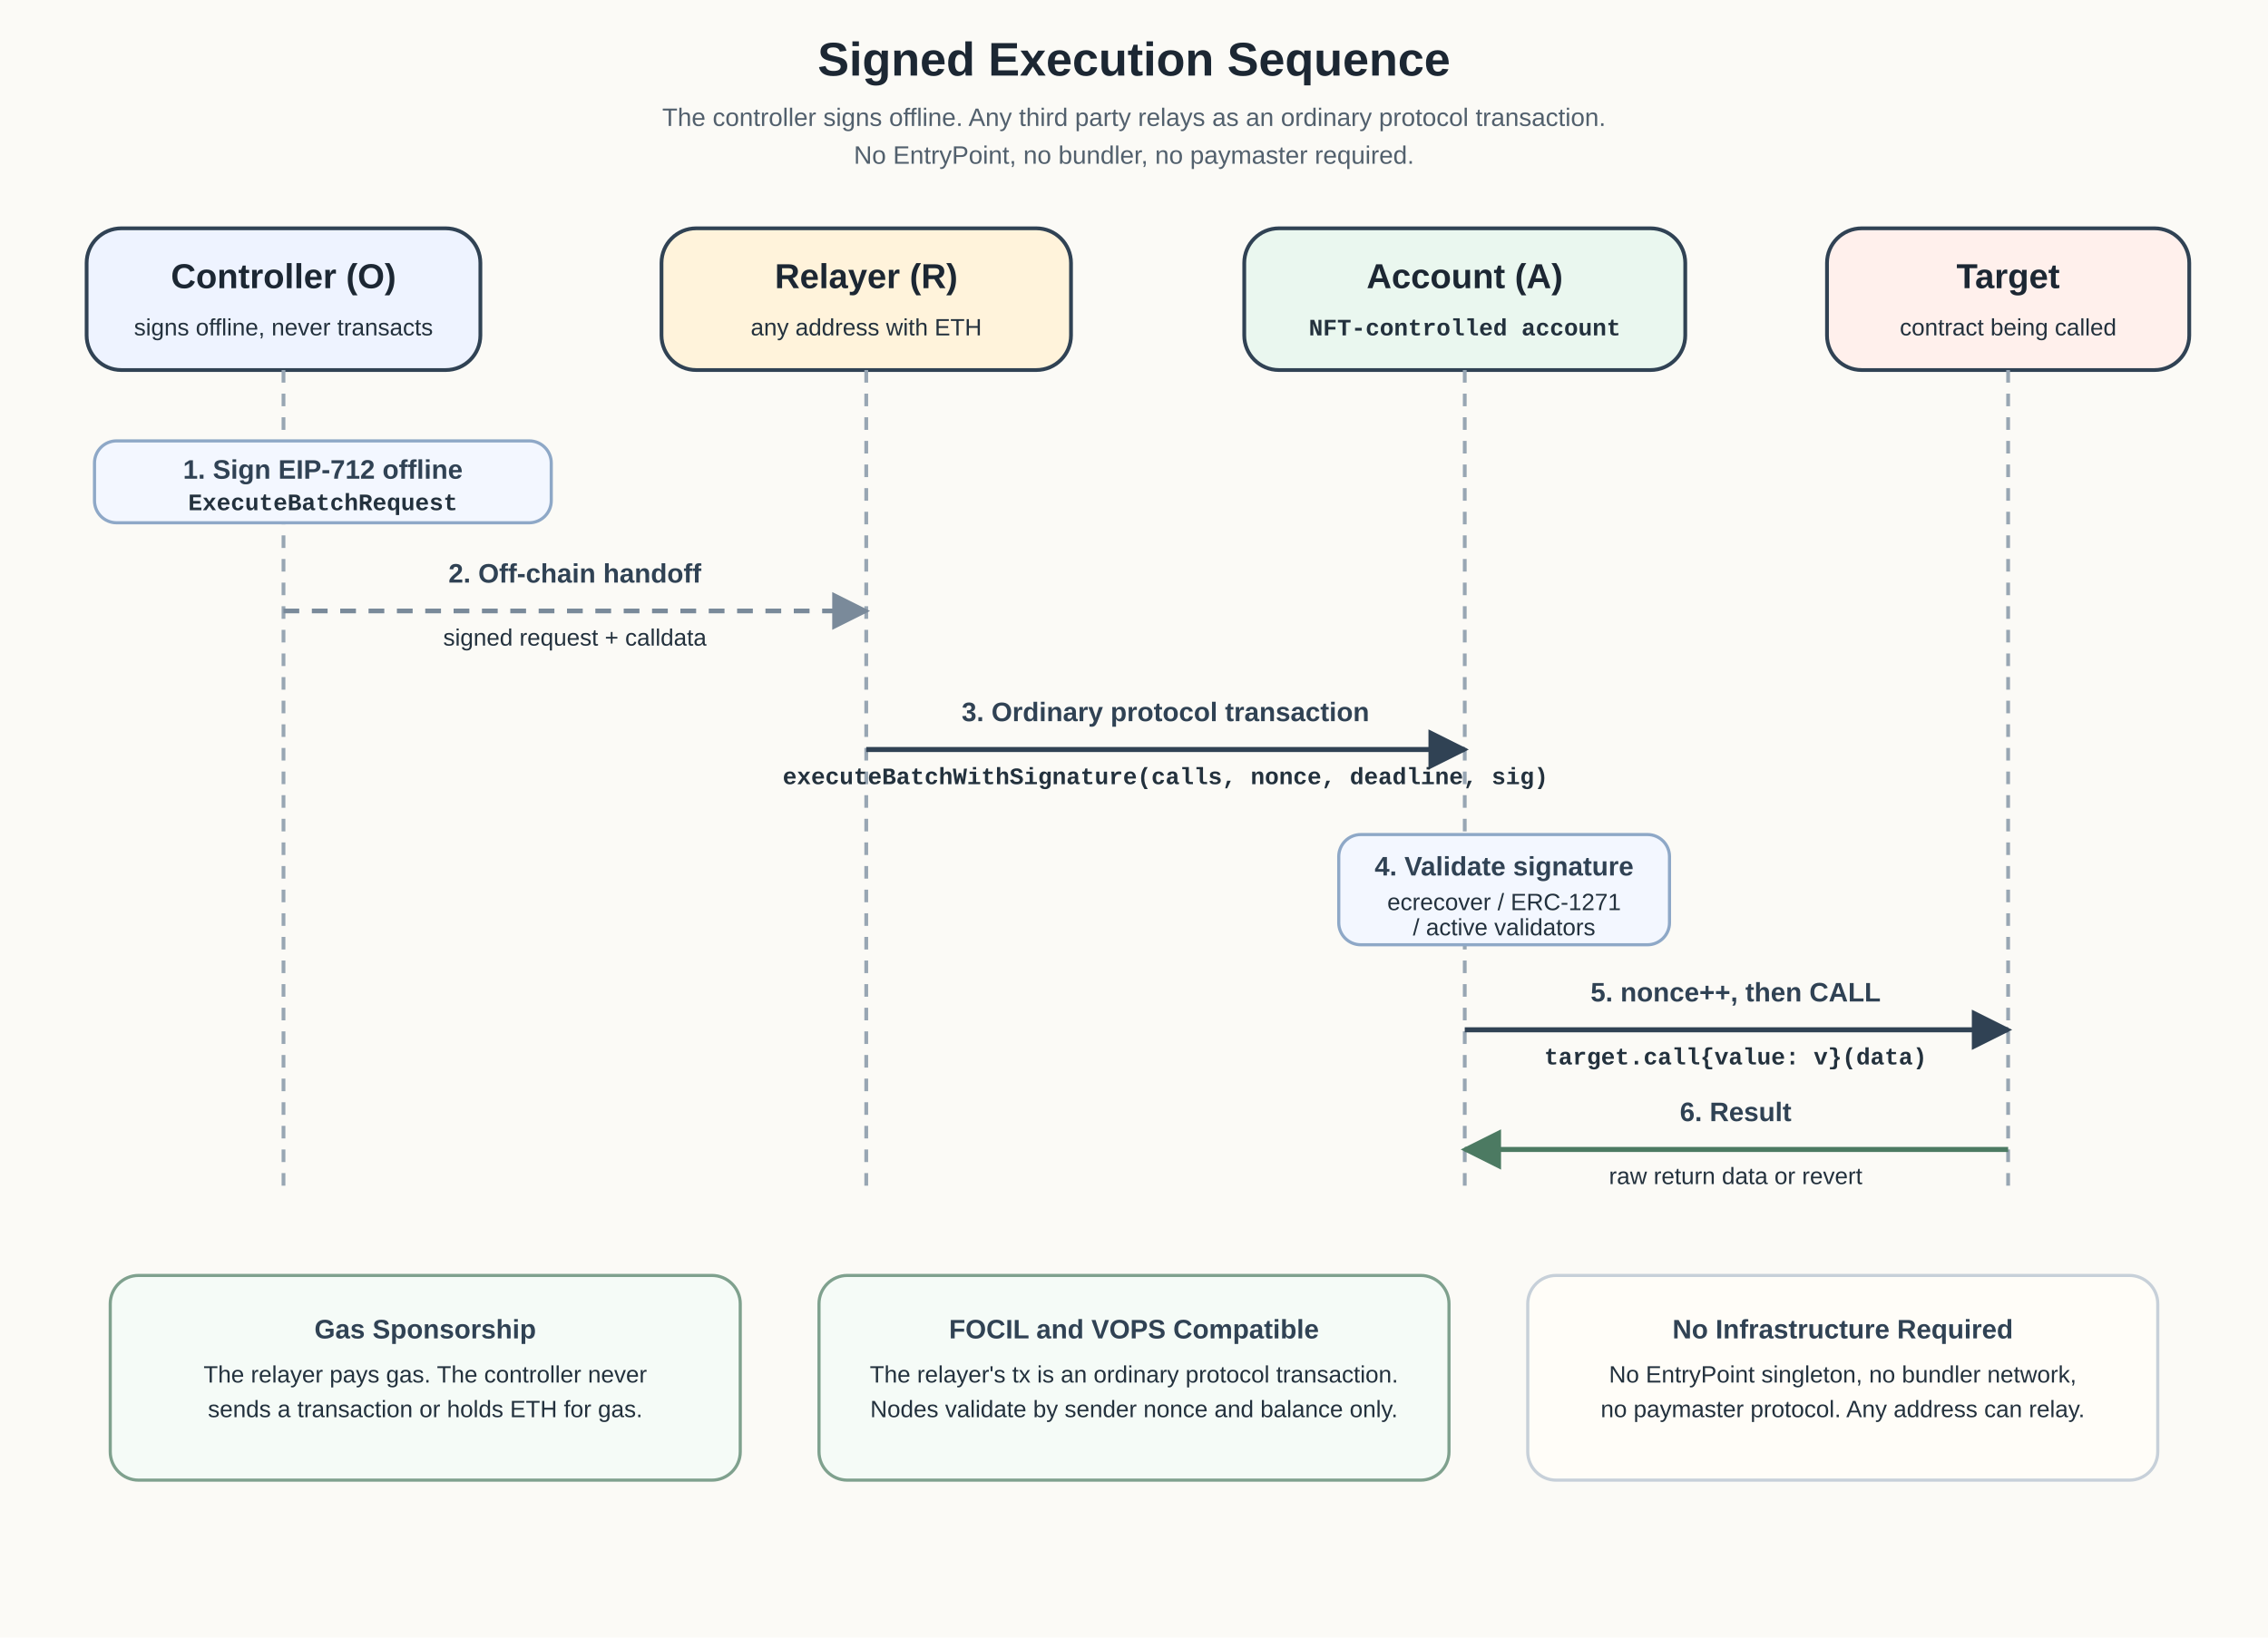
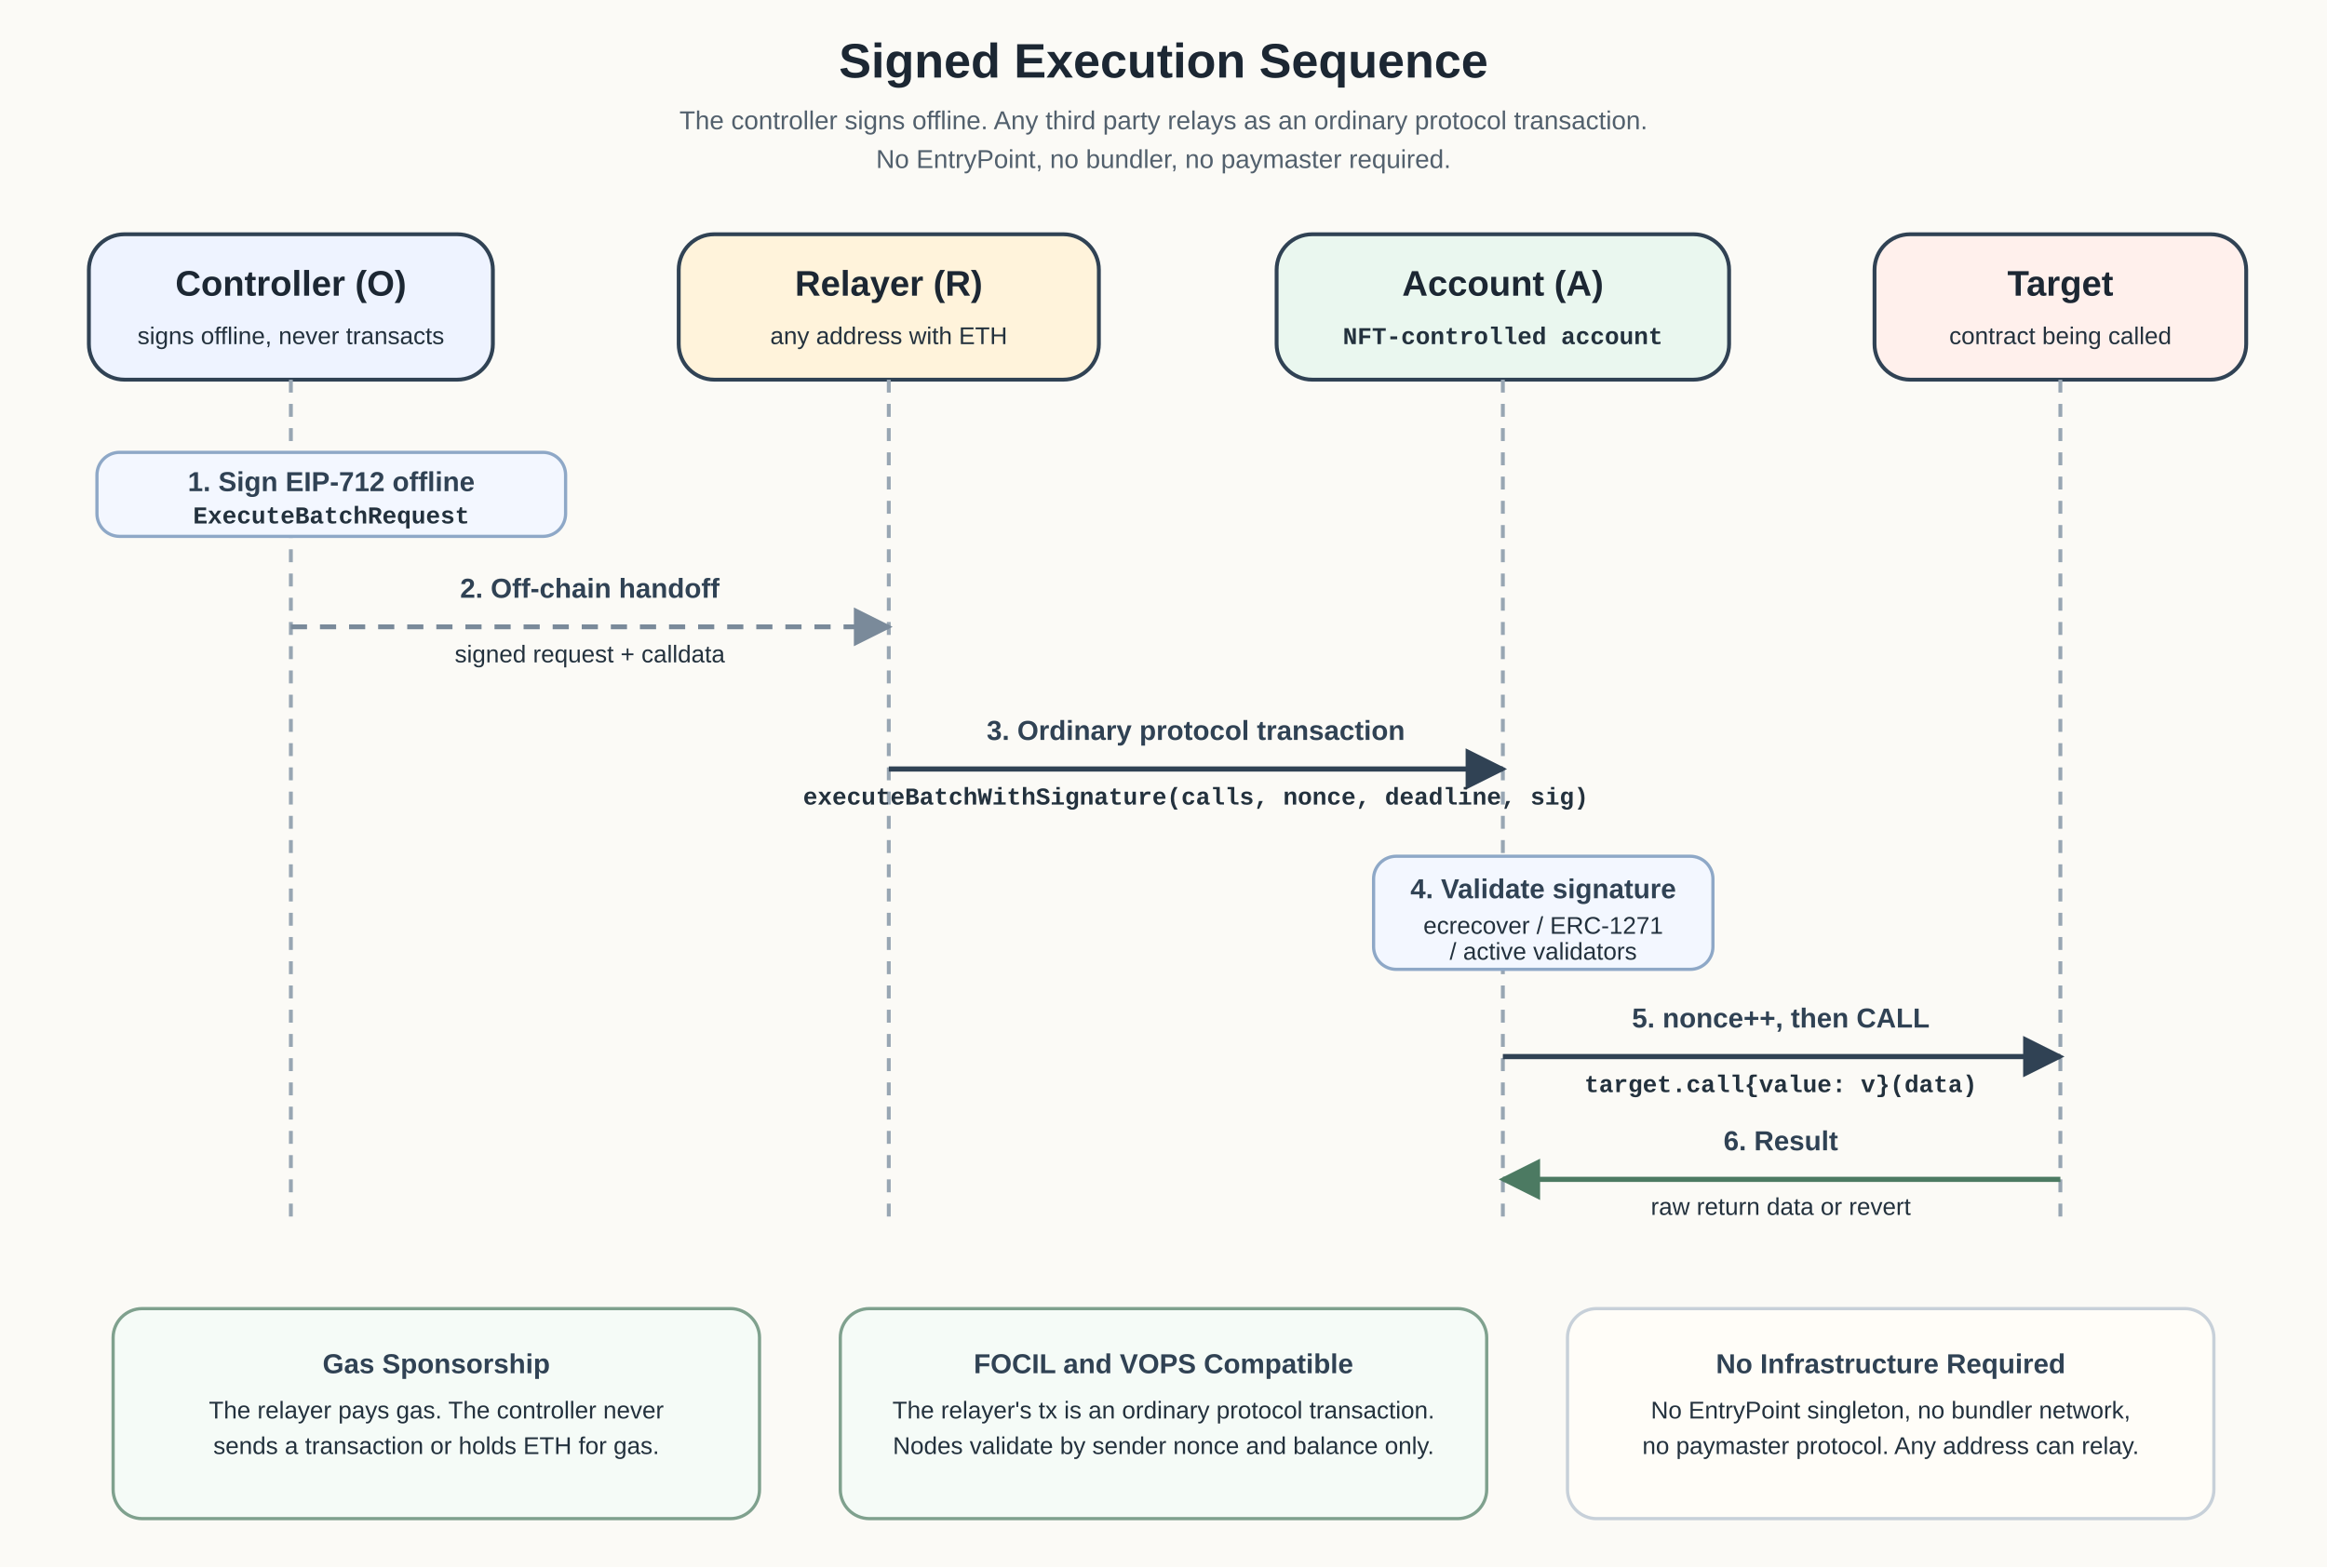
- <svg xmlns="http://www.w3.org/2000/svg" viewBox="0 0 1440 1040" role="img" aria-labelledby="title desc">
+ <svg xmlns="http://www.w3.org/2000/svg" viewBox="0 0 1440 970" role="img" aria-labelledby="title desc">
  <defs>
    <marker id="arrow" viewBox="0 0 10 10" refX="9" refY="5" markerWidth="8" markerHeight="8" orient="auto">
      <path d="M 0 0 L 10 5 L 0 10 z" fill="#304254" />
    </marker>
    <marker id="arrow-gray" viewBox="0 0 10 10" refX="9" refY="5" markerWidth="8" markerHeight="8" orient="auto">
      <path d="M 0 0 L 10 5 L 0 10 z" fill="#7a8a9a" />
    </marker>
    <marker id="arrow-green" viewBox="0 0 10 10" refX="9" refY="5" markerWidth="8" markerHeight="8" orient="auto">
      <path d="M 0 0 L 10 5 L 0 10 z" fill="#4c7a62" />
    </marker>
  </defs>
  <style>
    .bg { fill: #fbfaf6; }
    .title { font: 700 30px 'Segoe UI', Arial, sans-serif; fill: #1c2733; }
    .subtitle { font: 400 16px 'Segoe UI', Arial, sans-serif; fill: #52606d; }
    .box { stroke: #304254; stroke-width: 2.4; rx: 22; ry: 22; }
    .owner { fill: #eef3ff; }
    .relay { fill: #fff3db; }
    .account { fill: #eaf7ef; }
    .target { fill: #fff0ec; }
    .note { fill: #fffdf8; stroke: #c7d0d9; stroke-width: 2; rx: 18; ry: 18; }
    .good { fill: #f5fbf7; stroke: #7fa18e; stroke-width: 2; rx: 18; ry: 18; }
    .info { fill: #f3f7ff; stroke: #8ea8c7; stroke-width: 2; rx: 14; ry: 14; }
    .title2 { font: 700 22px 'Segoe UI', Arial, sans-serif; fill: #1c2733; }
    .label { font: 700 17px 'Segoe UI', Arial, sans-serif; fill: #304254; }
    .body { font: 400 15px 'Segoe UI', Arial, sans-serif; fill: #23313d; }
    .mono { font: 600 15px Consolas, 'Courier New', monospace; fill: #23313d; }
    .life { stroke: #98a6b3; stroke-width: 2.4; stroke-dasharray: 8 7; }
    .edge { stroke: #304254; stroke-width: 3.2; fill: none; marker-end: url(#arrow); }
    .offchain { stroke: #7a8a9a; stroke-width: 3; fill: none; stroke-dasharray: 10 8; marker-end: url(#arrow-gray); }
    .result { stroke: #4c7a62; stroke-width: 3.2; fill: none; marker-end: url(#arrow-green); }
  </style>
-   <rect class="bg" x="0" y="0" width="1440" height="1040" />
+   <rect class="bg" x="0" y="0" width="1440" height="970" />
  <text class="title" x="720" y="48" text-anchor="middle">Signed Execution Sequence</text>
  <text class="subtitle" x="720" y="80" text-anchor="middle">The controller signs offline. Any third party relays as an ordinary protocol transaction.</text>
  <text class="subtitle" x="720" y="104" text-anchor="middle">No EntryPoint, no bundler, no paymaster required.</text>
  <rect class="box owner" x="55" y="145" width="250" height="90" />
  <text class="title2" x="180" y="183" text-anchor="middle">Controller (O)</text>
  <text class="body" x="180" y="213" text-anchor="middle">signs offline, never transacts</text>
  <rect class="box relay" x="420" y="145" width="260" height="90" />
  <text class="title2" x="550" y="183" text-anchor="middle">Relayer (R)</text>
  <text class="body" x="550" y="213" text-anchor="middle">any address with ETH</text>
  <rect class="box account" x="790" y="145" width="280" height="90" />
  <text class="title2" x="930" y="183" text-anchor="middle">Account (A)</text>
  <text class="mono" x="930" y="213" text-anchor="middle">NFT-controlled account</text>
  <rect class="box target" x="1160" y="145" width="230" height="90" />
  <text class="title2" x="1275" y="183" text-anchor="middle">Target</text>
  <text class="body" x="1275" y="213" text-anchor="middle">contract being called</text>
  <line class="life" x1="180" y1="235" x2="180" y2="760" />
  <line class="life" x1="550" y1="235" x2="550" y2="760" />
  <line class="life" x1="930" y1="235" x2="930" y2="760" />
  <line class="life" x1="1275" y1="235" x2="1275" y2="760" />
  <rect class="info" x="60" y="280" width="290" height="52" />
  <text class="label" x="205" y="304" text-anchor="middle">1. Sign EIP-712 offline</text>
  <text class="mono" x="205" y="324" text-anchor="middle">ExecuteBatchRequest</text>
  <text class="label" x="365" y="370" text-anchor="middle">2. Off-chain handoff</text>
  <path class="offchain" d="M 180 388 L 550 388" />
  <text class="body" x="365" y="410" text-anchor="middle">signed request + calldata</text>
  <text class="label" x="740" y="458" text-anchor="middle">3. Ordinary protocol transaction</text>
  <path class="edge" d="M 550 476 L 930 476" />
  <text class="mono" x="740" y="498" text-anchor="middle">executeBatchWithSignature(calls, nonce, deadline, sig)</text>
  <rect class="info" x="850" y="530" width="210" height="70" />
  <text class="label" x="955" y="556" text-anchor="middle">4. Validate signature</text>
  <text class="body" x="955" y="578" text-anchor="middle">ecrecover / ERC-1271</text>
  <text class="body" x="955" y="594" text-anchor="middle">/ active validators</text>
  <text class="label" x="1102" y="636" text-anchor="middle">5. nonce++, then CALL</text>
  <path class="edge" d="M 930 654 L 1275 654" />
  <text class="mono" x="1102" y="676" text-anchor="middle">target.call{value: v}(data)</text>
  <text class="label" x="1102" y="712" text-anchor="middle">6. Result</text>
  <path class="result" d="M 1275 730 L 930 730" />
  <text class="body" x="1102" y="752" text-anchor="middle">raw return data or revert</text>
  <rect class="good" x="70" y="810" width="400" height="130" />
  <text class="label" x="270" y="850" text-anchor="middle">Gas Sponsorship</text>
  <text class="body" x="270" y="878" text-anchor="middle">The relayer pays gas. The controller never</text>
  <text class="body" x="270" y="900" text-anchor="middle">sends a transaction or holds ETH for gas.</text>
  <rect class="good" x="520" y="810" width="400" height="130" />
  <text class="label" x="720" y="850" text-anchor="middle">FOCIL and VOPS Compatible</text>
  <text class="body" x="720" y="878" text-anchor="middle">The relayer's tx is an ordinary protocol transaction.</text>
  <text class="body" x="720" y="900" text-anchor="middle">Nodes validate by sender nonce and balance only.</text>
  <rect class="note" x="970" y="810" width="400" height="130" />
  <text class="label" x="1170" y="850" text-anchor="middle">No Infrastructure Required</text>
  <text class="body" x="1170" y="878" text-anchor="middle">No EntryPoint singleton, no bundler network,</text>
  <text class="body" x="1170" y="900" text-anchor="middle">no paymaster protocol. Any address can relay.</text>
</svg>
